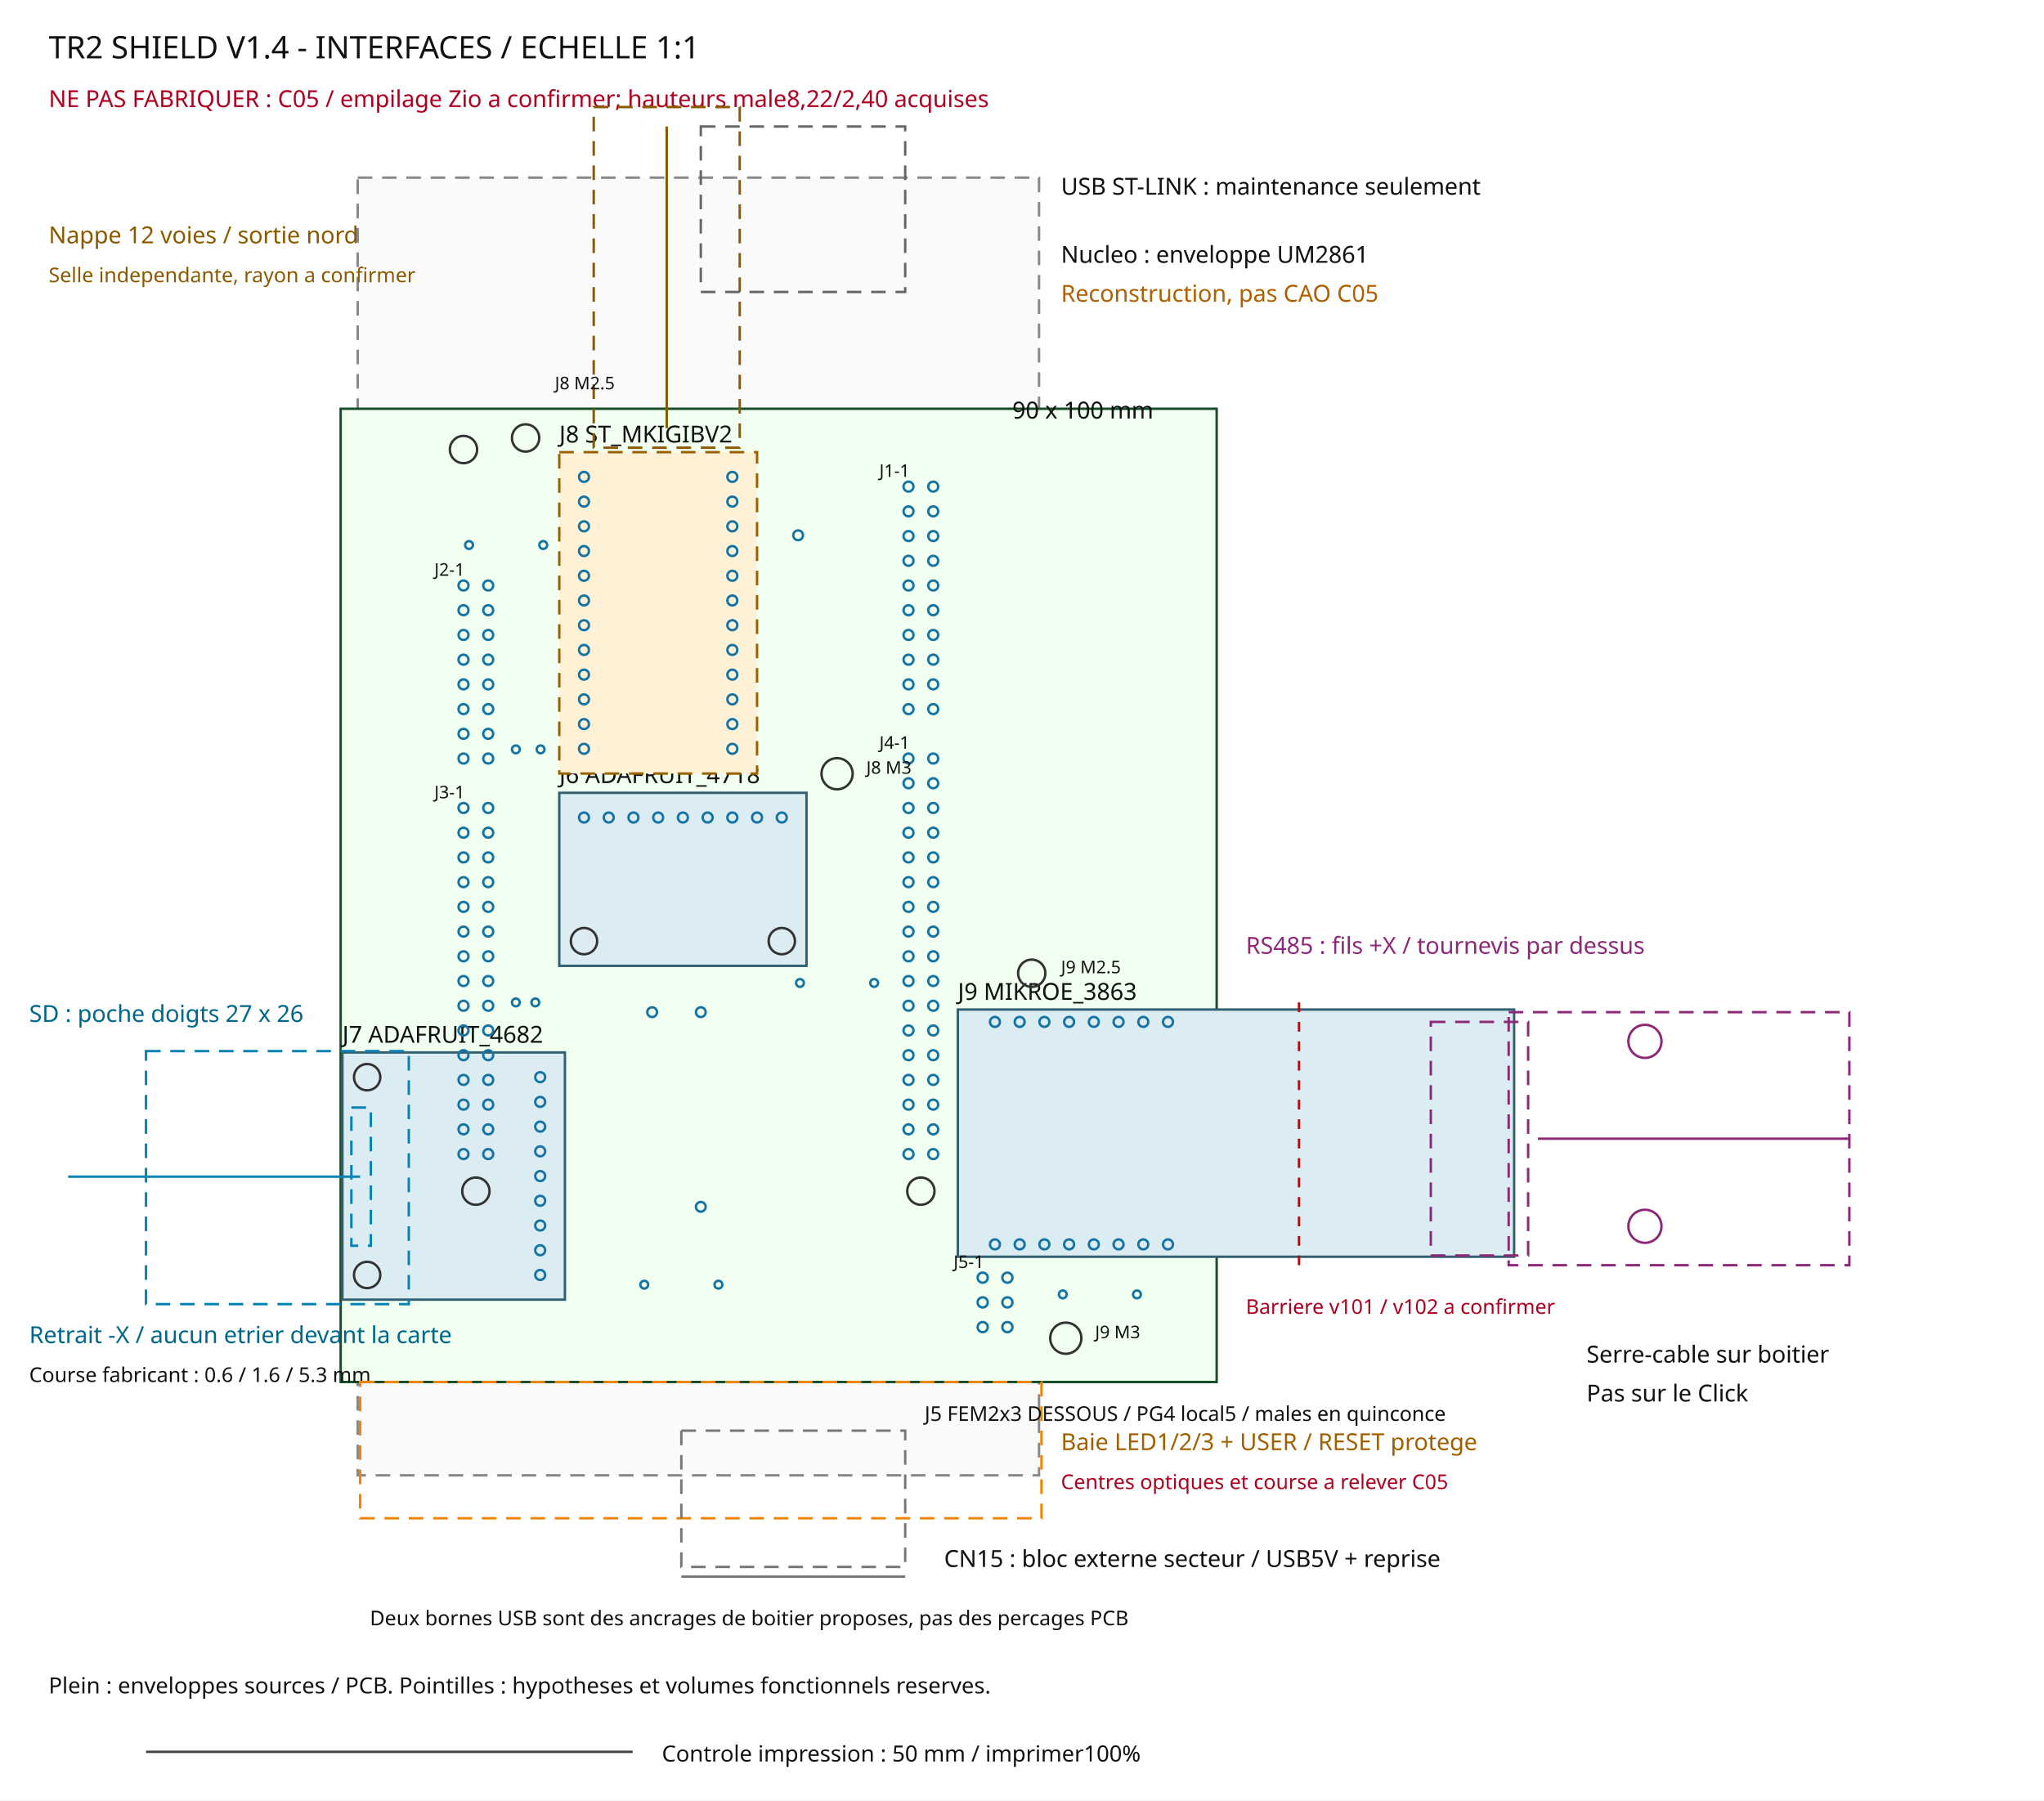
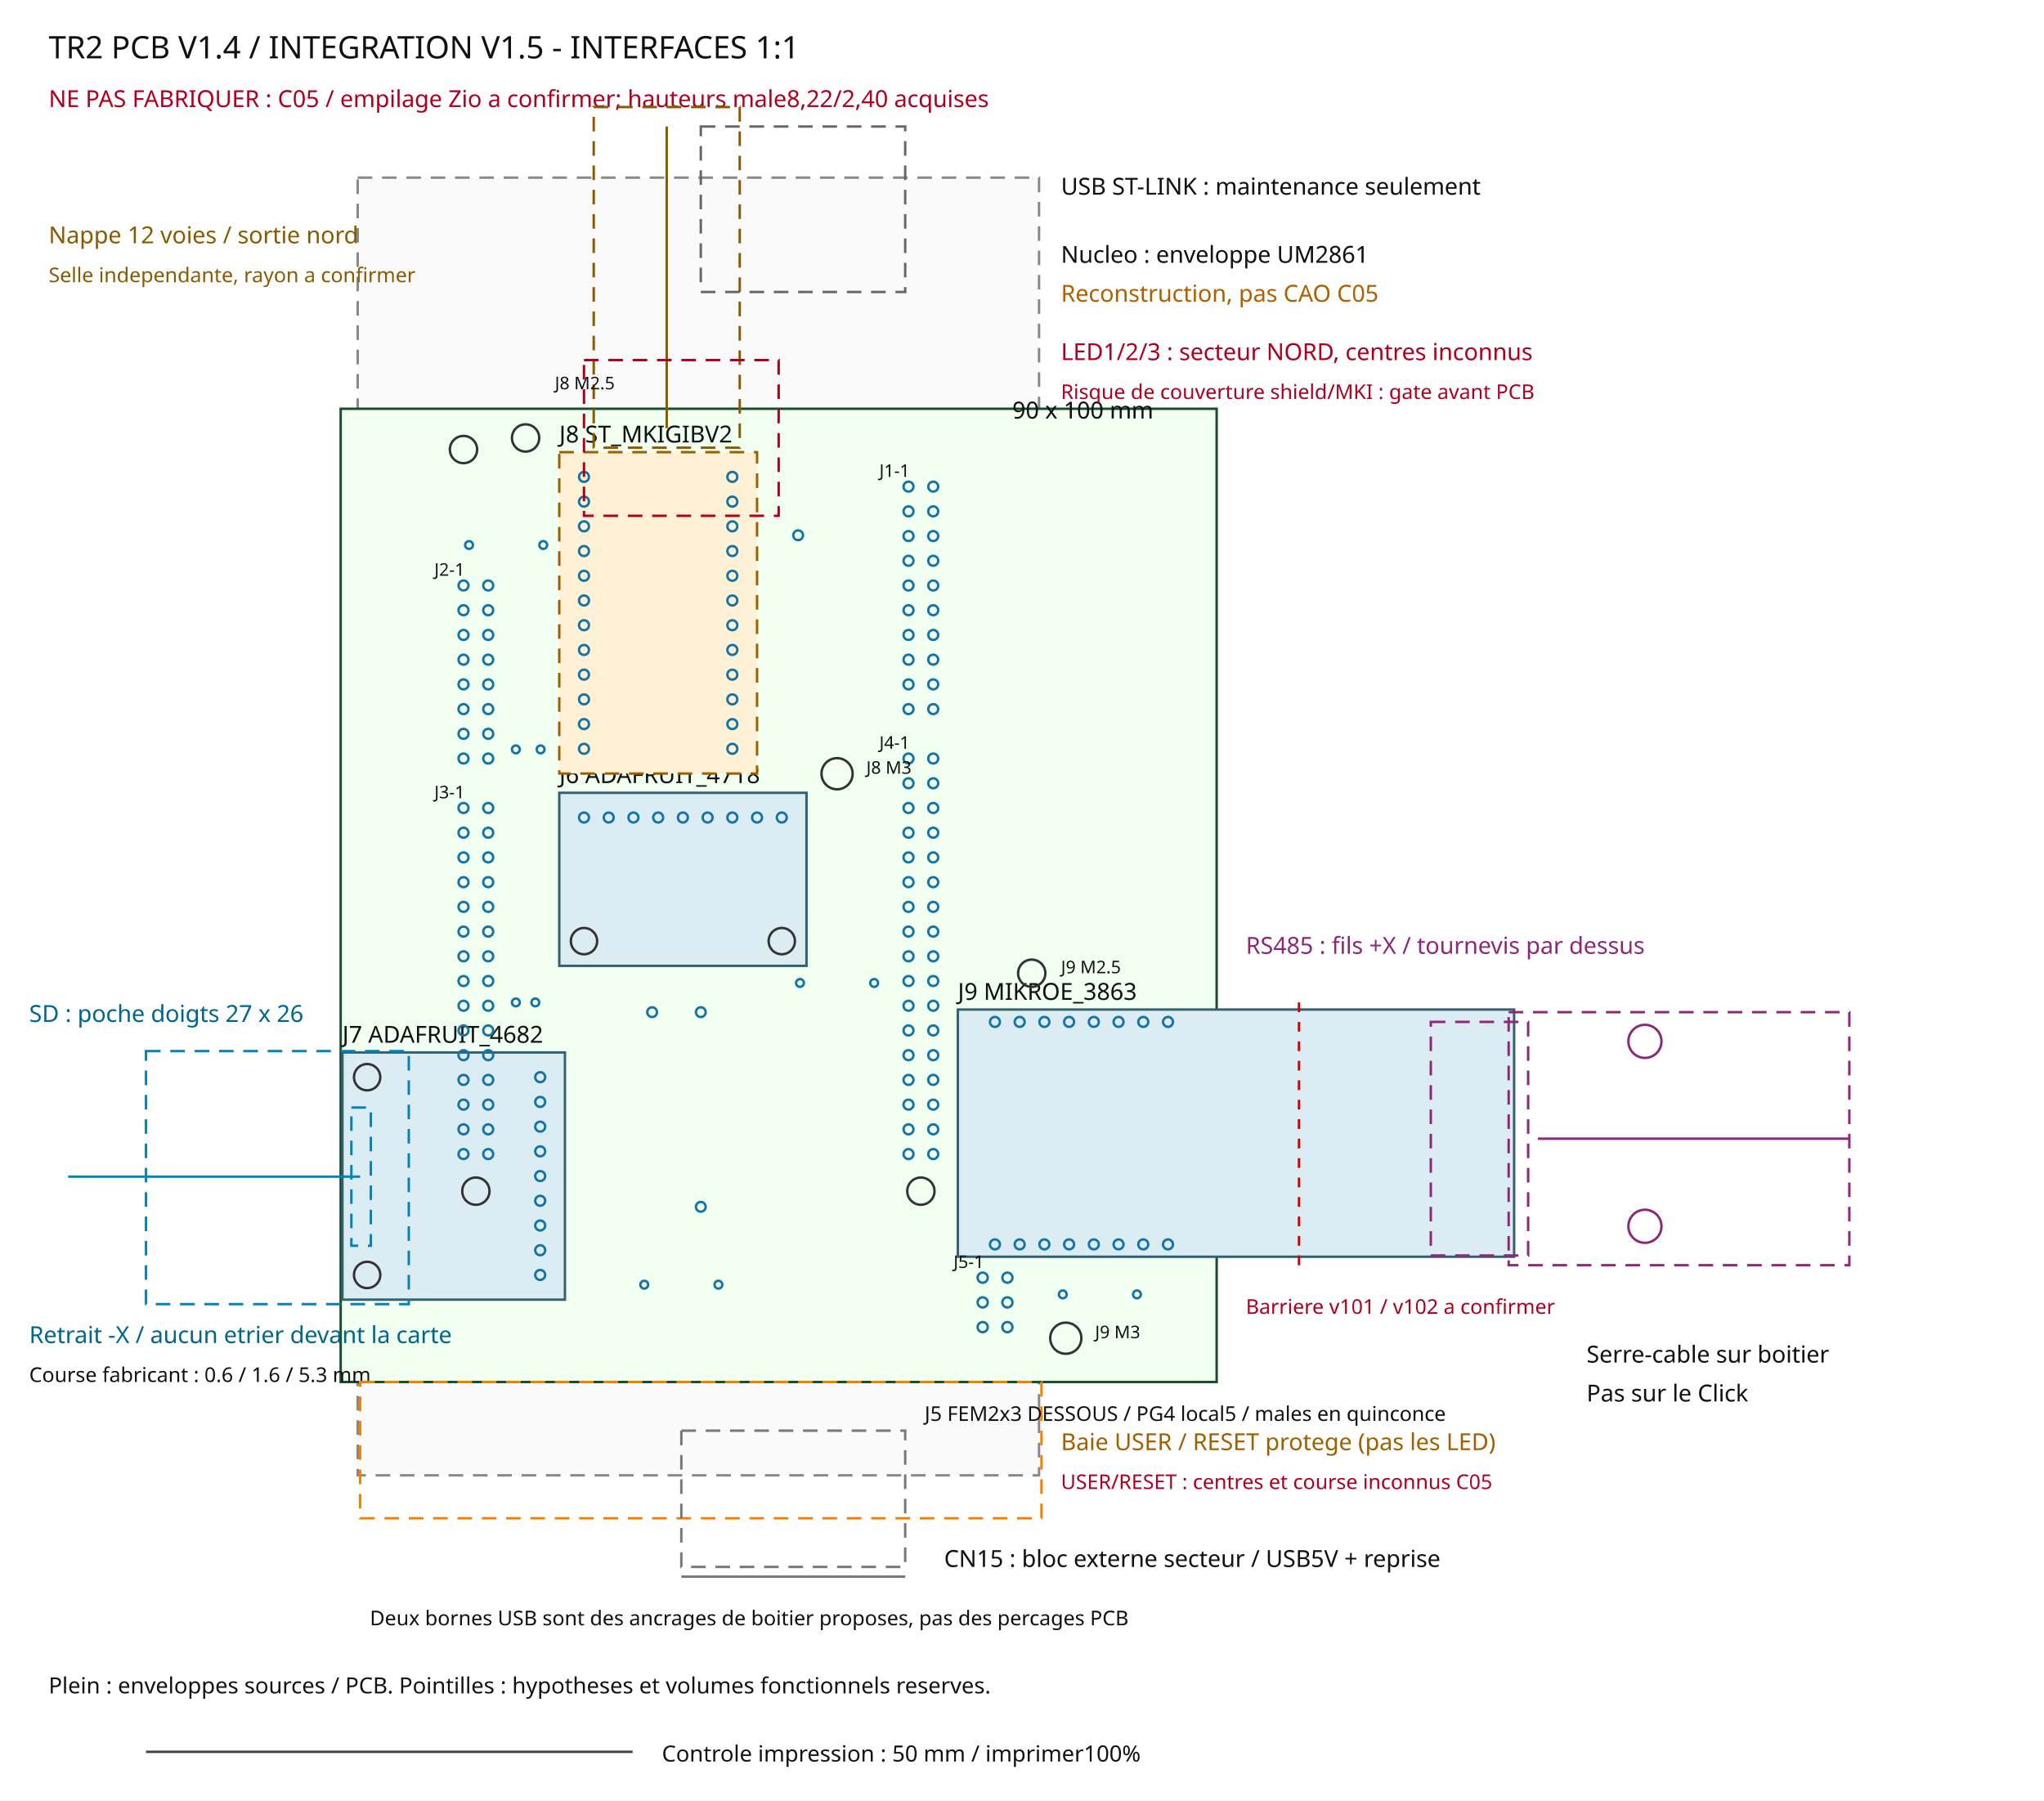
<svg xmlns="http://www.w3.org/2000/svg" width="210mm" height="185mm" viewBox="-15 -25 210 185">
  <rect x="-15" y="-25" width="210" height="185" fill="white" />
  <g font-family="sans-serif" font-size="2.4" stroke-width="0.25">
-     <text x="-10" y="-19" fill="#111" font-size="3.2">TR2 SHIELD V1.4 - INTERFACES / ECHELLE 1:1</text>
+     <text x="-10" y="-19" fill="#111" font-size="3.2">TR2 PCB V1.4 / INTEGRATION V1.5 - INTERFACES 1:1</text>
    <text x="-10" y="-14" fill="#b00020" font-size="2.4">NE PAS FABRIQUER : C05 / empilage Zio a confirmer; hauteurs male8,22/2,40 acquises</text>
    <rect x="21.75" y="-6.75" width="70" height="133.34" fill="#fafafa" stroke="#888" stroke-dasharray="1.5,1" />
    <text x="94" y="2" fill="#111" font-size="2.4">Nucleo : enveloppe UM2861</text>
    <text x="94" y="6" fill="#b06000" font-size="2.4">Reconstruction, pas CAO C05</text>
    <rect x="20" y="17" width="90" height="100" fill="#f0fff0" stroke="#174d28" />
    <text x="89" y="18" fill="#111" font-size="2.4">90 x 100 mm</text>
    <rect x="42.46" y="56.46" width="25.4" height="17.78" fill="#dcecf3" stroke="#336070" />
    <text x="42.46" y="55.46" fill="#111" font-size="2.4">J6 ADAFRUIT_4718</text>
    <rect x="20.18" y="83.14" width="22.86" height="25.4" fill="#dcecf3" stroke="#336070" />
    <text x="20.18" y="82.14" fill="#111" font-size="2.4">J7 ADAFRUIT_4682</text>
    <rect x="42.46" y="21.46" width="20.32" height="33.02" fill="#fff1d6" stroke="#9a6100" stroke-dasharray="1.5,1" />
    <text x="42.46" y="20.46" fill="#111" font-size="2.4">J8 ST_MKIGIBV2</text>
    <rect x="83.41" y="78.73" width="57.15" height="25.4" fill="#dcecf3" stroke="#336070" />
    <text x="83.41" y="77.73" fill="#111" font-size="2.4">J9 MIKROE_3863</text>
    <circle cx="57.0" cy="99.0" r="0.5" fill="none" stroke="#1674a5" />
    <circle cx="67.0" cy="30.0" r="0.5" fill="none" stroke="#1674a5" />
    <circle cx="57.0" cy="79.0" r="0.5" fill="none" stroke="#1674a5" />
    <circle cx="52.0" cy="79.0" r="0.5" fill="none" stroke="#1674a5" />
    <circle cx="40.0" cy="78.0" r="0.4" fill="none" stroke="#1674a5" />
    <circle cx="38.0" cy="78.0" r="0.4" fill="none" stroke="#1674a5" />
    <circle cx="40.54" cy="52.0" r="0.4" fill="none" stroke="#1674a5" />
    <circle cx="38.0" cy="52.0" r="0.4" fill="none" stroke="#1674a5" />
    <circle cx="101.81" cy="108.0" r="0.4" fill="none" stroke="#1674a5" />
    <circle cx="94.19" cy="108.0" r="0.4" fill="none" stroke="#1674a5" />
    <circle cx="58.81" cy="107.0" r="0.4" fill="none" stroke="#1674a5" />
    <circle cx="51.19" cy="107.0" r="0.4" fill="none" stroke="#1674a5" />
    <circle cx="74.81" cy="76.0" r="0.4" fill="none" stroke="#1674a5" />
    <circle cx="67.19" cy="76.0" r="0.4" fill="none" stroke="#1674a5" />
    <circle cx="40.81" cy="31.0" r="0.4" fill="none" stroke="#1674a5" />
    <circle cx="33.19" cy="31.0" r="0.4" fill="none" stroke="#1674a5" />
    <circle cx="94.5" cy="112.5" r="1.6" fill="none" stroke="#333" />
    <circle cx="91.0" cy="75.0" r="1.4" fill="none" stroke="#333" />
    <circle cx="87.22" cy="102.86" r="0.51" fill="none" stroke="#1674a5" />
    <circle cx="89.76" cy="102.86" r="0.51" fill="none" stroke="#1674a5" />
    <circle cx="92.3" cy="102.86" r="0.51" fill="none" stroke="#1674a5" />
    <circle cx="94.84" cy="102.86" r="0.51" fill="none" stroke="#1674a5" />
    <circle cx="97.38" cy="102.86" r="0.51" fill="none" stroke="#1674a5" />
    <circle cx="99.92" cy="102.86" r="0.51" fill="none" stroke="#1674a5" />
    <circle cx="102.46" cy="102.86" r="0.51" fill="none" stroke="#1674a5" />
    <circle cx="105.0" cy="102.86" r="0.51" fill="none" stroke="#1674a5" />
    <circle cx="87.22" cy="80.0" r="0.51" fill="none" stroke="#1674a5" />
    <circle cx="89.76" cy="80.0" r="0.51" fill="none" stroke="#1674a5" />
    <circle cx="92.3" cy="80.0" r="0.51" fill="none" stroke="#1674a5" />
    <circle cx="94.84" cy="80.0" r="0.51" fill="none" stroke="#1674a5" />
    <circle cx="97.38" cy="80.0" r="0.51" fill="none" stroke="#1674a5" />
    <circle cx="99.92" cy="80.0" r="0.51" fill="none" stroke="#1674a5" />
    <circle cx="102.46" cy="80.0" r="0.51" fill="none" stroke="#1674a5" />
    <circle cx="105.0" cy="80.0" r="0.51" fill="none" stroke="#1674a5" />
    <circle cx="71.0" cy="54.5" r="1.6" fill="none" stroke="#333" />
    <circle cx="39.0" cy="20.0" r="1.4" fill="none" stroke="#333" />
    <circle cx="60.24" cy="51.94" r="0.51" fill="none" stroke="#1674a5" />
    <circle cx="60.24" cy="49.4" r="0.51" fill="none" stroke="#1674a5" />
    <circle cx="60.24" cy="46.86" r="0.51" fill="none" stroke="#1674a5" />
    <circle cx="60.24" cy="44.32" r="0.51" fill="none" stroke="#1674a5" />
    <circle cx="60.24" cy="41.78" r="0.51" fill="none" stroke="#1674a5" />
    <circle cx="60.24" cy="39.24" r="0.51" fill="none" stroke="#1674a5" />
    <circle cx="60.24" cy="36.7" r="0.51" fill="none" stroke="#1674a5" />
    <circle cx="60.24" cy="34.16" r="0.51" fill="none" stroke="#1674a5" />
    <circle cx="60.24" cy="31.62" r="0.51" fill="none" stroke="#1674a5" />
    <circle cx="60.24" cy="29.08" r="0.51" fill="none" stroke="#1674a5" />
    <circle cx="60.24" cy="26.54" r="0.51" fill="none" stroke="#1674a5" />
    <circle cx="60.24" cy="24.0" r="0.51" fill="none" stroke="#1674a5" />
    <circle cx="45.0" cy="51.94" r="0.51" fill="none" stroke="#1674a5" />
    <circle cx="45.0" cy="49.4" r="0.51" fill="none" stroke="#1674a5" />
    <circle cx="45.0" cy="46.86" r="0.51" fill="none" stroke="#1674a5" />
    <circle cx="45.0" cy="44.32" r="0.51" fill="none" stroke="#1674a5" />
    <circle cx="45.0" cy="41.78" r="0.51" fill="none" stroke="#1674a5" />
    <circle cx="45.0" cy="39.24" r="0.51" fill="none" stroke="#1674a5" />
    <circle cx="45.0" cy="36.7" r="0.51" fill="none" stroke="#1674a5" />
    <circle cx="45.0" cy="34.16" r="0.51" fill="none" stroke="#1674a5" />
    <circle cx="45.0" cy="31.62" r="0.51" fill="none" stroke="#1674a5" />
    <circle cx="45.0" cy="29.08" r="0.51" fill="none" stroke="#1674a5" />
    <circle cx="45.0" cy="26.54" r="0.51" fill="none" stroke="#1674a5" />
    <circle cx="45.0" cy="24.0" r="0.51" fill="none" stroke="#1674a5" />
    <circle cx="22.72" cy="85.68" r="1.35" fill="none" stroke="#333" />
    <circle cx="22.72" cy="106.0" r="1.35" fill="none" stroke="#333" />
    <circle cx="40.5" cy="85.68" r="0.51" fill="none" stroke="#1674a5" />
    <circle cx="40.5" cy="88.22" r="0.51" fill="none" stroke="#1674a5" />
    <circle cx="40.5" cy="90.76" r="0.51" fill="none" stroke="#1674a5" />
    <circle cx="40.5" cy="93.3" r="0.51" fill="none" stroke="#1674a5" />
    <circle cx="40.5" cy="95.84" r="0.51" fill="none" stroke="#1674a5" />
    <circle cx="40.5" cy="98.38" r="0.51" fill="none" stroke="#1674a5" />
    <circle cx="40.5" cy="100.92" r="0.51" fill="none" stroke="#1674a5" />
    <circle cx="40.5" cy="103.46" r="0.51" fill="none" stroke="#1674a5" />
    <circle cx="40.5" cy="106.0" r="0.51" fill="none" stroke="#1674a5" />
    <circle cx="65.32" cy="71.7" r="1.35" fill="none" stroke="#333" />
    <circle cx="45.0" cy="71.7" r="1.35" fill="none" stroke="#333" />
    <circle cx="65.32" cy="59.0" r="0.51" fill="none" stroke="#1674a5" />
    <circle cx="62.78" cy="59.0" r="0.51" fill="none" stroke="#1674a5" />
    <circle cx="60.24" cy="59.0" r="0.51" fill="none" stroke="#1674a5" />
    <circle cx="57.7" cy="59.0" r="0.51" fill="none" stroke="#1674a5" />
    <circle cx="55.16" cy="59.0" r="0.51" fill="none" stroke="#1674a5" />
    <circle cx="52.62" cy="59.0" r="0.51" fill="none" stroke="#1674a5" />
    <circle cx="50.08" cy="59.0" r="0.51" fill="none" stroke="#1674a5" />
    <circle cx="47.54" cy="59.0" r="0.51" fill="none" stroke="#1674a5" />
    <circle cx="45.0" cy="59.0" r="0.51" fill="none" stroke="#1674a5" />
    <circle cx="88.5" cy="111.36" r="0.52" fill="none" stroke="#1674a5" />
    <circle cx="85.96" cy="111.36" r="0.52" fill="none" stroke="#1674a5" />
    <circle cx="88.5" cy="108.82" r="0.52" fill="none" stroke="#1674a5" />
    <circle cx="85.96" cy="108.82" r="0.52" fill="none" stroke="#1674a5" />
    <circle cx="88.5" cy="106.28" r="0.52" fill="none" stroke="#1674a5" />
    <circle cx="85.96" cy="106.28" r="0.52" fill="none" stroke="#1674a5" />
    <text x="82.96" y="105.28" fill="#111" font-size="1.8">J5-1</text>
    <circle cx="80.88" cy="93.58" r="0.51" fill="none" stroke="#1674a5" />
    <circle cx="78.34" cy="93.58" r="0.51" fill="none" stroke="#1674a5" />
    <circle cx="80.88" cy="91.04" r="0.51" fill="none" stroke="#1674a5" />
    <circle cx="78.34" cy="91.04" r="0.51" fill="none" stroke="#1674a5" />
    <circle cx="80.88" cy="88.5" r="0.51" fill="none" stroke="#1674a5" />
    <circle cx="78.34" cy="88.5" r="0.51" fill="none" stroke="#1674a5" />
    <circle cx="80.88" cy="85.96" r="0.51" fill="none" stroke="#1674a5" />
    <circle cx="78.34" cy="85.96" r="0.51" fill="none" stroke="#1674a5" />
    <circle cx="80.88" cy="83.42" r="0.51" fill="none" stroke="#1674a5" />
    <circle cx="78.34" cy="83.42" r="0.51" fill="none" stroke="#1674a5" />
    <circle cx="80.88" cy="80.88" r="0.51" fill="none" stroke="#1674a5" />
    <circle cx="78.34" cy="80.88" r="0.51" fill="none" stroke="#1674a5" />
    <circle cx="80.88" cy="78.34" r="0.51" fill="none" stroke="#1674a5" />
    <circle cx="78.34" cy="78.34" r="0.51" fill="none" stroke="#1674a5" />
    <circle cx="80.88" cy="75.8" r="0.51" fill="none" stroke="#1674a5" />
    <circle cx="78.34" cy="75.8" r="0.51" fill="none" stroke="#1674a5" />
    <circle cx="80.88" cy="73.26" r="0.51" fill="none" stroke="#1674a5" />
    <circle cx="78.34" cy="73.26" r="0.51" fill="none" stroke="#1674a5" />
    <circle cx="80.88" cy="70.72" r="0.51" fill="none" stroke="#1674a5" />
    <circle cx="78.34" cy="70.72" r="0.51" fill="none" stroke="#1674a5" />
    <circle cx="80.88" cy="68.18" r="0.51" fill="none" stroke="#1674a5" />
    <circle cx="78.34" cy="68.18" r="0.51" fill="none" stroke="#1674a5" />
    <circle cx="80.88" cy="65.64" r="0.51" fill="none" stroke="#1674a5" />
    <circle cx="78.34" cy="65.64" r="0.51" fill="none" stroke="#1674a5" />
    <circle cx="80.88" cy="63.1" r="0.51" fill="none" stroke="#1674a5" />
    <circle cx="78.34" cy="63.1" r="0.51" fill="none" stroke="#1674a5" />
    <circle cx="80.88" cy="60.56" r="0.51" fill="none" stroke="#1674a5" />
    <circle cx="78.34" cy="60.56" r="0.51" fill="none" stroke="#1674a5" />
    <circle cx="80.88" cy="58.02" r="0.51" fill="none" stroke="#1674a5" />
    <circle cx="78.34" cy="58.02" r="0.51" fill="none" stroke="#1674a5" />
    <circle cx="80.88" cy="55.48" r="0.51" fill="none" stroke="#1674a5" />
    <circle cx="78.34" cy="55.48" r="0.51" fill="none" stroke="#1674a5" />
    <circle cx="80.88" cy="52.94" r="0.51" fill="none" stroke="#1674a5" />
    <circle cx="78.34" cy="52.94" r="0.51" fill="none" stroke="#1674a5" />
    <text x="75.34" y="51.94" fill="#111" font-size="1.8">J4-1</text>
    <circle cx="35.16" cy="93.58" r="0.51" fill="none" stroke="#1674a5" />
    <circle cx="32.62" cy="93.58" r="0.51" fill="none" stroke="#1674a5" />
    <circle cx="35.16" cy="91.04" r="0.51" fill="none" stroke="#1674a5" />
    <circle cx="32.62" cy="91.04" r="0.51" fill="none" stroke="#1674a5" />
    <circle cx="35.16" cy="88.5" r="0.51" fill="none" stroke="#1674a5" />
    <circle cx="32.62" cy="88.5" r="0.51" fill="none" stroke="#1674a5" />
    <circle cx="35.16" cy="85.96" r="0.51" fill="none" stroke="#1674a5" />
    <circle cx="32.62" cy="85.96" r="0.51" fill="none" stroke="#1674a5" />
    <circle cx="35.16" cy="83.42" r="0.51" fill="none" stroke="#1674a5" />
    <circle cx="32.62" cy="83.42" r="0.51" fill="none" stroke="#1674a5" />
    <circle cx="35.16" cy="80.88" r="0.51" fill="none" stroke="#1674a5" />
    <circle cx="32.62" cy="80.88" r="0.51" fill="none" stroke="#1674a5" />
    <circle cx="35.16" cy="78.34" r="0.51" fill="none" stroke="#1674a5" />
    <circle cx="32.62" cy="78.34" r="0.51" fill="none" stroke="#1674a5" />
    <circle cx="35.16" cy="75.8" r="0.51" fill="none" stroke="#1674a5" />
    <circle cx="32.62" cy="75.8" r="0.51" fill="none" stroke="#1674a5" />
    <circle cx="35.16" cy="73.26" r="0.51" fill="none" stroke="#1674a5" />
    <circle cx="32.62" cy="73.26" r="0.51" fill="none" stroke="#1674a5" />
    <circle cx="35.16" cy="70.72" r="0.51" fill="none" stroke="#1674a5" />
    <circle cx="32.62" cy="70.72" r="0.51" fill="none" stroke="#1674a5" />
    <circle cx="35.16" cy="68.18" r="0.51" fill="none" stroke="#1674a5" />
    <circle cx="32.62" cy="68.18" r="0.51" fill="none" stroke="#1674a5" />
    <circle cx="35.16" cy="65.64" r="0.51" fill="none" stroke="#1674a5" />
    <circle cx="32.62" cy="65.64" r="0.51" fill="none" stroke="#1674a5" />
    <circle cx="35.16" cy="63.1" r="0.51" fill="none" stroke="#1674a5" />
    <circle cx="32.62" cy="63.1" r="0.51" fill="none" stroke="#1674a5" />
    <circle cx="35.16" cy="60.56" r="0.51" fill="none" stroke="#1674a5" />
    <circle cx="32.62" cy="60.56" r="0.51" fill="none" stroke="#1674a5" />
    <circle cx="35.16" cy="58.02" r="0.51" fill="none" stroke="#1674a5" />
    <circle cx="32.62" cy="58.02" r="0.51" fill="none" stroke="#1674a5" />
    <text x="29.62" y="57.02" fill="#111" font-size="1.8">J3-1</text>
    <circle cx="35.16" cy="52.94" r="0.51" fill="none" stroke="#1674a5" />
    <circle cx="32.62" cy="52.94" r="0.51" fill="none" stroke="#1674a5" />
    <circle cx="35.16" cy="50.4" r="0.51" fill="none" stroke="#1674a5" />
    <circle cx="32.62" cy="50.4" r="0.51" fill="none" stroke="#1674a5" />
    <circle cx="35.16" cy="47.86" r="0.51" fill="none" stroke="#1674a5" />
    <circle cx="32.62" cy="47.86" r="0.51" fill="none" stroke="#1674a5" />
    <circle cx="35.16" cy="45.32" r="0.51" fill="none" stroke="#1674a5" />
    <circle cx="32.62" cy="45.32" r="0.51" fill="none" stroke="#1674a5" />
    <circle cx="35.16" cy="42.78" r="0.51" fill="none" stroke="#1674a5" />
    <circle cx="32.62" cy="42.78" r="0.51" fill="none" stroke="#1674a5" />
    <circle cx="35.16" cy="40.24" r="0.51" fill="none" stroke="#1674a5" />
    <circle cx="32.62" cy="40.24" r="0.51" fill="none" stroke="#1674a5" />
    <circle cx="35.16" cy="37.7" r="0.51" fill="none" stroke="#1674a5" />
    <circle cx="32.62" cy="37.7" r="0.51" fill="none" stroke="#1674a5" />
    <circle cx="35.16" cy="35.16" r="0.51" fill="none" stroke="#1674a5" />
    <circle cx="32.62" cy="35.16" r="0.51" fill="none" stroke="#1674a5" />
    <text x="29.62" y="34.16" fill="#111" font-size="1.8">J2-1</text>
    <circle cx="79.61" cy="97.39" r="1.4" fill="none" stroke="#333" />
    <circle cx="33.89" cy="97.39" r="1.4" fill="none" stroke="#333" />
    <circle cx="32.62" cy="21.19" r="1.4" fill="none" stroke="#333" />
    <circle cx="80.88" cy="47.86" r="0.51" fill="none" stroke="#1674a5" />
    <circle cx="78.34" cy="47.86" r="0.51" fill="none" stroke="#1674a5" />
    <circle cx="80.88" cy="45.32" r="0.51" fill="none" stroke="#1674a5" />
    <circle cx="78.34" cy="45.32" r="0.51" fill="none" stroke="#1674a5" />
    <circle cx="80.88" cy="42.78" r="0.51" fill="none" stroke="#1674a5" />
    <circle cx="78.34" cy="42.78" r="0.51" fill="none" stroke="#1674a5" />
    <circle cx="80.88" cy="40.24" r="0.51" fill="none" stroke="#1674a5" />
    <circle cx="78.34" cy="40.24" r="0.51" fill="none" stroke="#1674a5" />
    <circle cx="80.88" cy="37.7" r="0.51" fill="none" stroke="#1674a5" />
    <circle cx="78.34" cy="37.7" r="0.51" fill="none" stroke="#1674a5" />
    <circle cx="80.88" cy="35.16" r="0.51" fill="none" stroke="#1674a5" />
    <circle cx="78.34" cy="35.16" r="0.51" fill="none" stroke="#1674a5" />
    <circle cx="80.88" cy="32.62" r="0.51" fill="none" stroke="#1674a5" />
    <circle cx="78.34" cy="32.62" r="0.51" fill="none" stroke="#1674a5" />
    <circle cx="80.88" cy="30.08" r="0.51" fill="none" stroke="#1674a5" />
    <circle cx="78.34" cy="30.08" r="0.51" fill="none" stroke="#1674a5" />
    <circle cx="80.88" cy="27.54" r="0.51" fill="none" stroke="#1674a5" />
    <circle cx="78.34" cy="27.54" r="0.51" fill="none" stroke="#1674a5" />
    <circle cx="80.88" cy="25.0" r="0.51" fill="none" stroke="#1674a5" />
    <circle cx="78.34" cy="25.0" r="0.51" fill="none" stroke="#1674a5" />
    <text x="75.34" y="24.0" fill="#111" font-size="1.8">J1-1</text>
    <rect x="0" y="83" width="27" height="26" fill="none" stroke="#0682b4" stroke-dasharray="1.5,1" />
    <text x="-12" y="80" fill="#00678c" font-size="2.4">SD : poche doigts 27 x 26</text>
    <rect x="21.1" y="88.8" width="2" height="14.2" fill="none" stroke="#0682b4" stroke-dasharray="1.5,1" />
    <path d="M22,95.9 L-8,95.9" stroke="#0682b4" fill="none" />
    <text x="-12" y="113" fill="#00678c" font-size="2.4">Retrait -X / aucun etrier devant la carte</text>
    <text x="-12" y="117" fill="#111" font-size="2.1">Course fabricant : 0.6 / 1.6 / 5.3 mm</text>
    <rect x="140" y="79" width="35" height="26" fill="none" stroke="#8d2877" stroke-dasharray="1.5,1" />
    <rect x="132" y="80" width="10" height="24" fill="none" stroke="#8d2877" stroke-dasharray="1.5,1" />
    <text x="113" y="73" fill="#8d2877" font-size="2.4">RS485 : fils +X / tournevis par dessus</text>
    <path d="M143,92 L175,92" stroke="#8d2877" fill="none" />
    <path d="M118.46,78 L118.46,105" stroke="#d00000" fill="none" stroke-dasharray="1,1" />
    <text x="113" y="110" fill="#b00020" font-size="2.1">Barriere v101 / v102 a confirmer</text>
    <circle cx="154" cy="82" r="1.7" fill="none" stroke="#8d2877" />
    <circle cx="154" cy="101" r="1.7" fill="none" stroke="#8d2877" />
    <text x="148" y="115" fill="#111" font-size="2.4">Serre-cable sur boitier</text>
    <text x="148" y="119" fill="#111" font-size="2.4">Pas sur le Click</text>
    <rect x="46" y="-14" width="15" height="35" fill="none" stroke="#8b5a00" stroke-dasharray="1.5,1" />
    <path d="M53.5,19 L53.5,-12" stroke="#8b5a00" fill="none" />
    <text x="-10" y="0" fill="#8b5a00" font-size="2.4">Nappe 12 voies / sortie nord</text>
    <text x="-10" y="4" fill="#8b5a00" font-size="2.1">Selle independante, rayon a confirmer</text>
    <rect x="57" y="-12" width="21" height="17" fill="none" stroke="#666" stroke-dasharray="1.5,1" />
    <text x="94" y="-5" fill="#111" font-size="2.4">USB ST-LINK : maintenance seulement</text>
+     <rect x="45" y="12" width="20" height="16" fill="none" stroke="#b00020" stroke-dasharray="1.5,1" />
+     <text x="94" y="12" fill="#b00020" font-size="2.4">LED1/2/3 : secteur NORD, centres inconnus</text>
+     <text x="94" y="16" fill="#b00020" font-size="2.1">Risque de couverture shield/MKI : gate avant PCB</text>
    <rect x="22" y="117" width="70" height="14" fill="none" stroke="#f08300" stroke-dasharray="1.5,1" />
-     <text x="94" y="124" fill="#a06000" font-size="2.4">Baie LED1/2/3 + USER / RESET protege</text>
-     <text x="94" y="128" fill="#b00020" font-size="2.1">Centres optiques et course a relever C05</text>
+     <text x="94" y="124" fill="#a06000" font-size="2.4">Baie USER / RESET protege (pas les LED)</text>
+     <text x="94" y="128" fill="#b00020" font-size="2.1">USER/RESET : centres et course inconnus C05</text>
    <rect x="55" y="122" width="23" height="14" fill="none" stroke="#777" stroke-dasharray="1.5,1" />
    <text x="82" y="136" fill="#111" font-size="2.4">CN15 : bloc externe secteur / USB5V + reprise</text>
    <path d="M55,137 L78,137" stroke="#777" fill="none" />
    <text x="23" y="142" fill="#111" font-size="2.1">Deux bornes USB sont des ancrages de boitier proposes, pas des percages PCB</text>
    <text x="80" y="121" fill="#111" font-size="2.1">J5 FEM2x3 DESSOUS / PG4 local5 / males en quinconce</text>
    <text x="42" y="15" fill="#111" font-size="1.8">J8 M2.5</text>
    <text x="74" y="54.5" fill="#111" font-size="1.8">J8 M3</text>
    <text x="94" y="75" fill="#111" font-size="1.8">J9 M2.5</text>
    <text x="97.5" y="112.5" fill="#111" font-size="1.8">J9 M3</text>
    <text x="-10" y="149" fill="#111" font-size="2.3">Plein : enveloppes sources / PCB. Pointilles : hypotheses et volumes fonctionnels reserves.</text>
    <path d="M0,155 L50,155" stroke="#444" fill="none" />
    <text x="53" y="156" fill="#111" font-size="2.3">Controle impression : 50 mm / imprimer100%</text>
  </g>
</svg>
